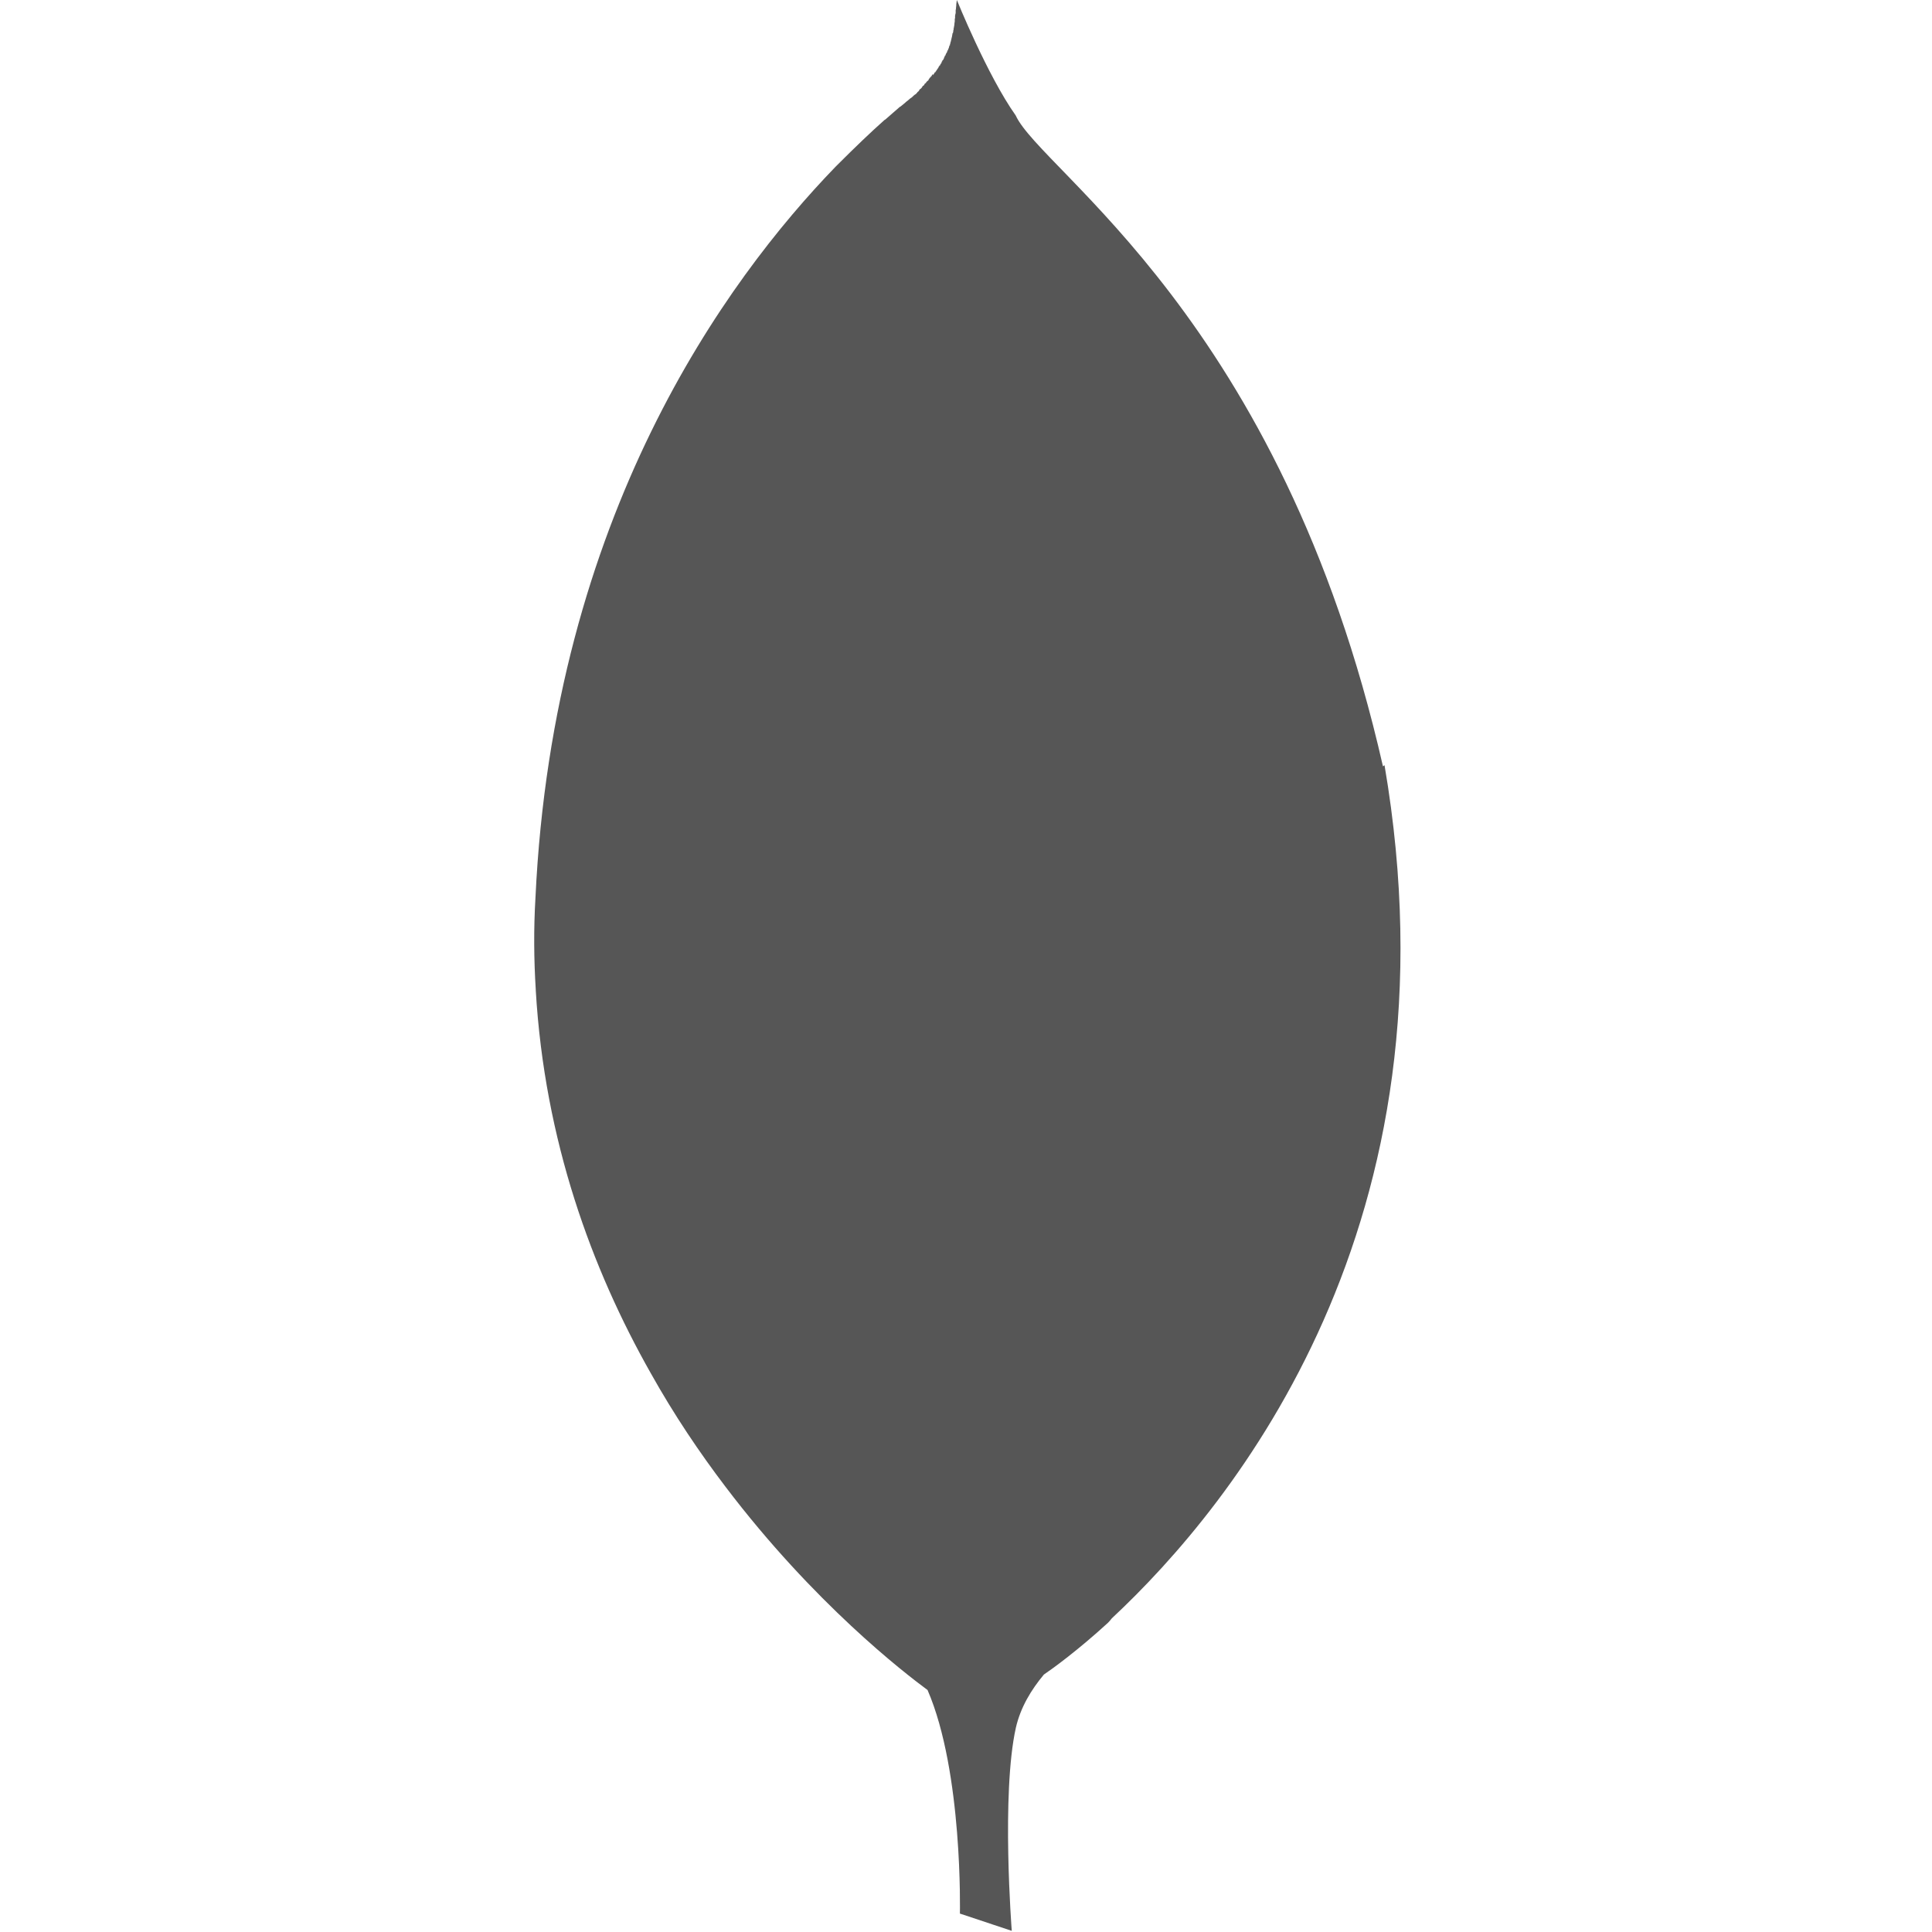
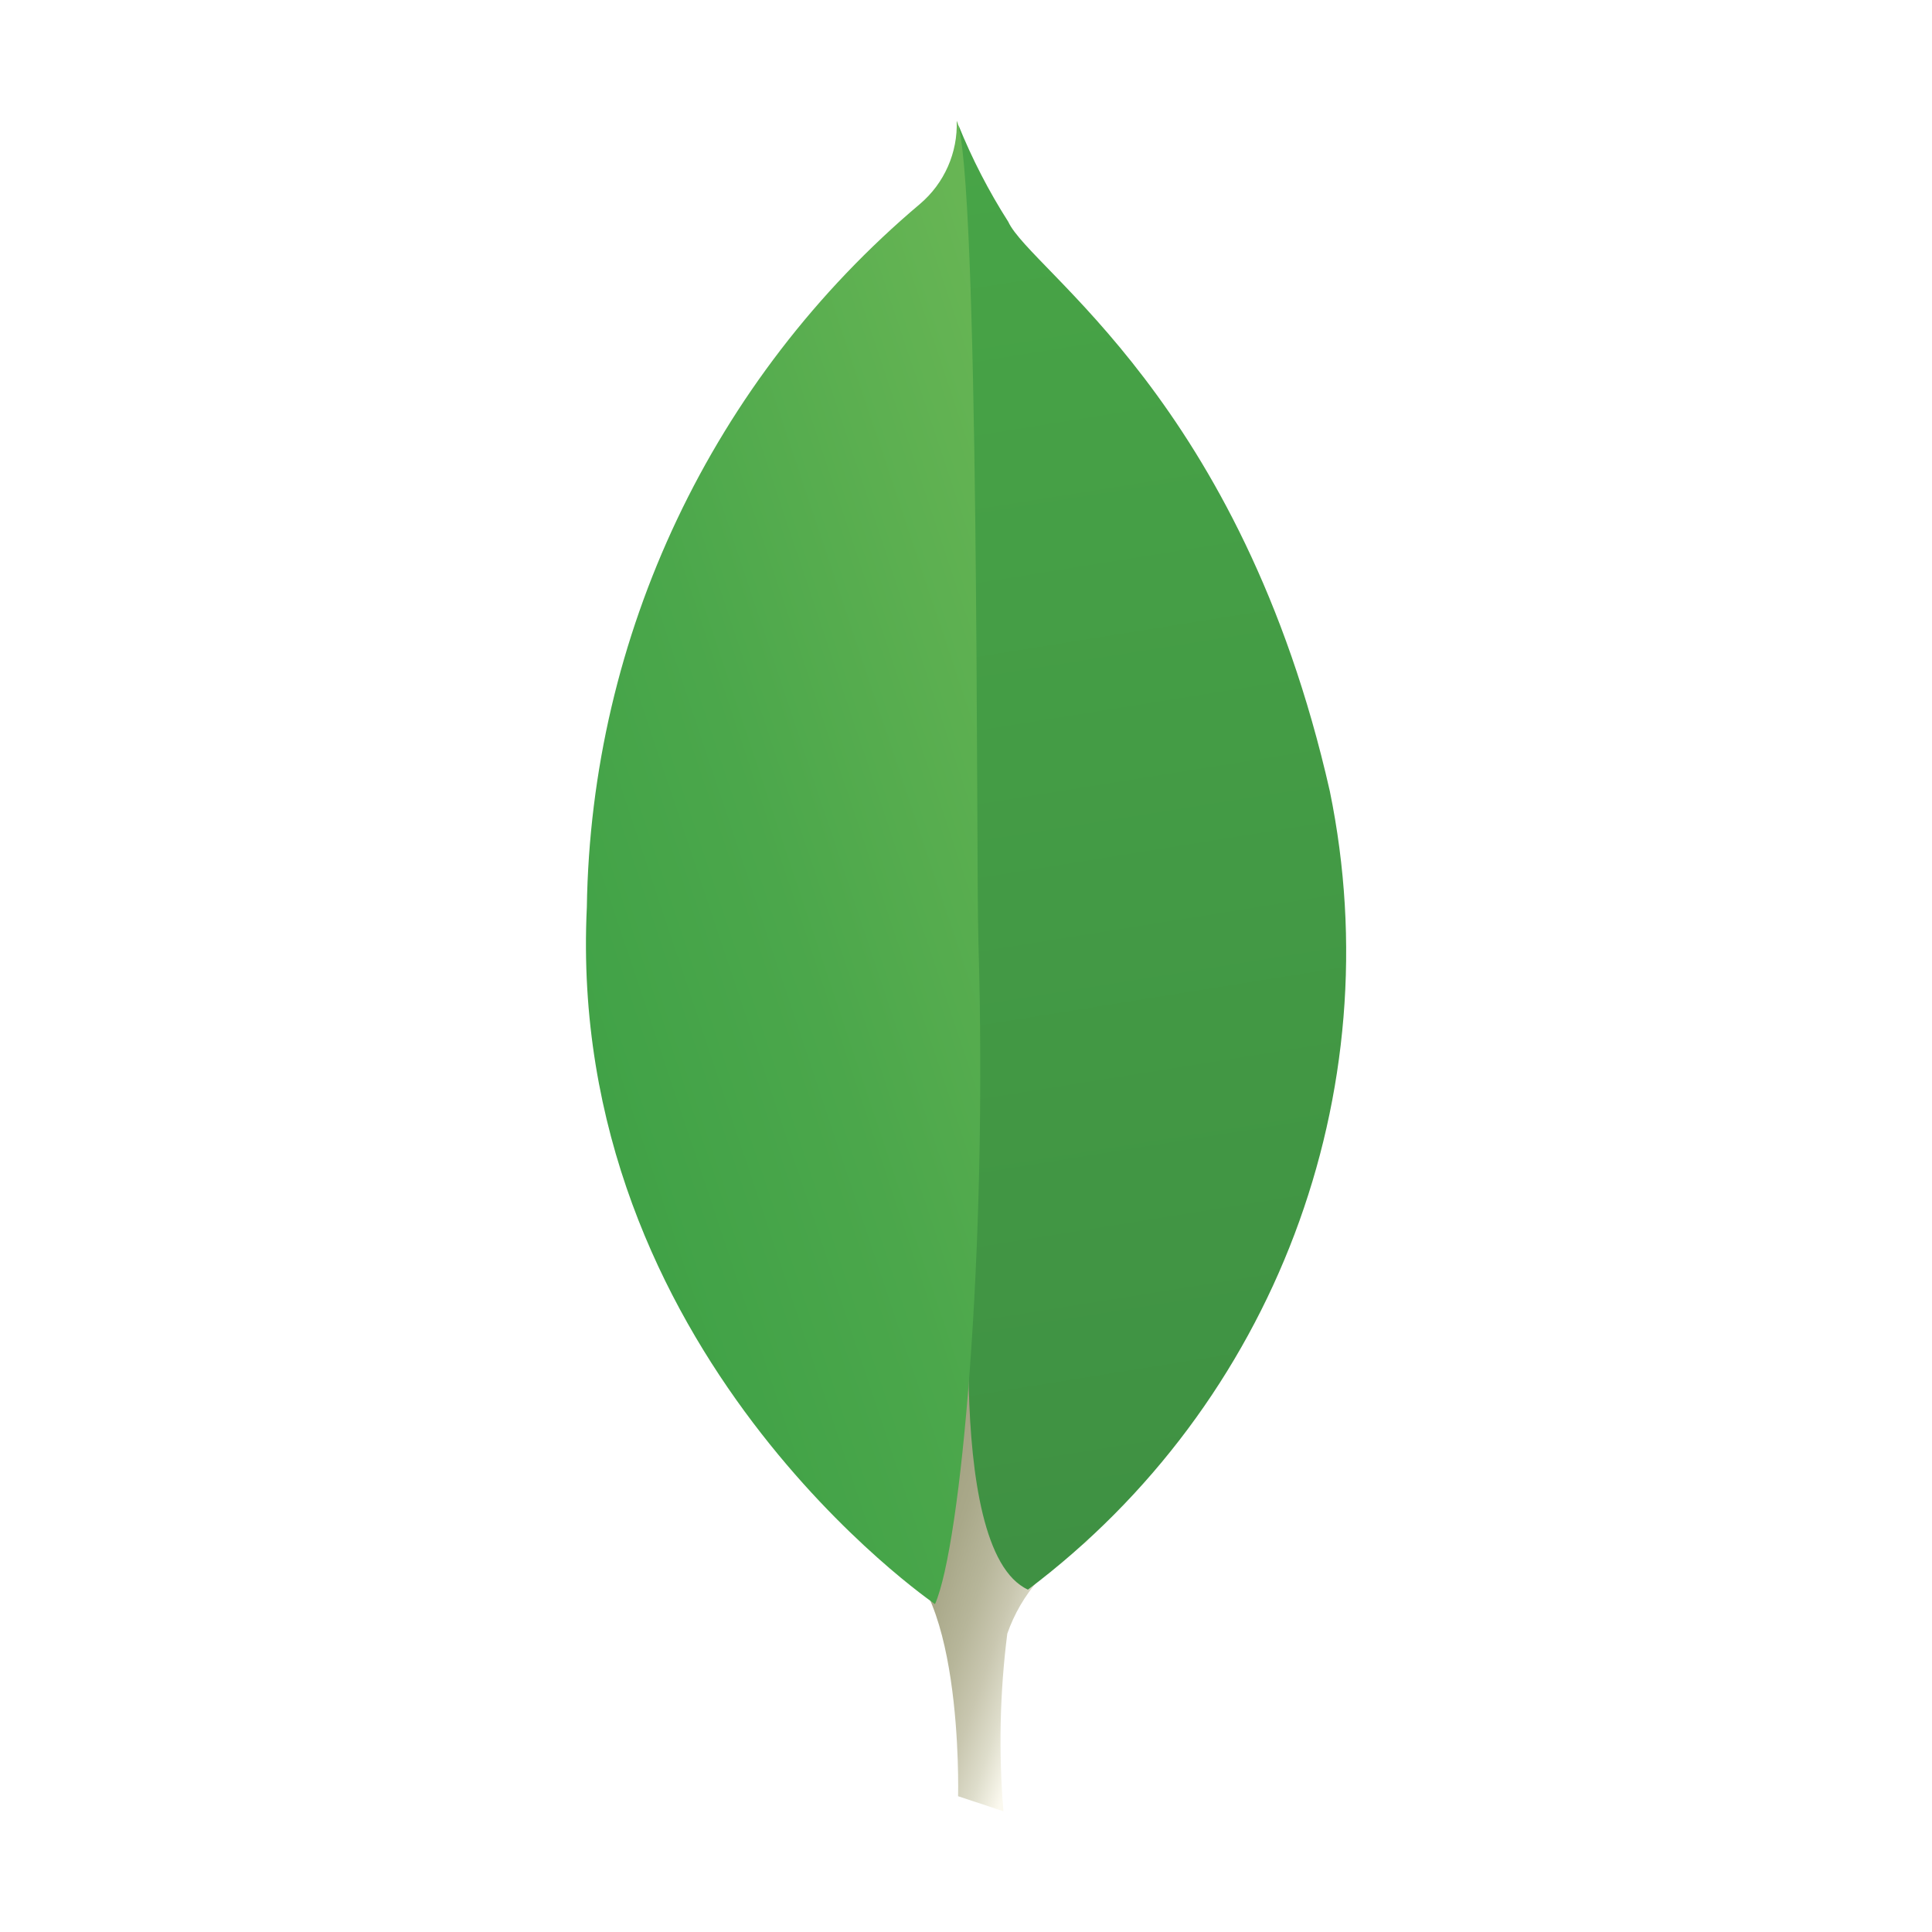
- <svg xmlns="http://www.w3.org/2000/svg" viewBox="0 0 32 32">
-   <path fill="#565656" d="M22.906 12.693c-1.682-7.417-5.656-9.849-6.083-10.781-0.469-0.661-0.974-1.911-0.974-1.911-0.005 0.026-0.005 0.042-0.010 0.068v0.016c0 0.021-0.005 0.031-0.005 0.052v0.021h-0.005c0 0.010 0 0.021 0 0.031v0.036h-0.005c0 0.010 0 0.026-0.005 0.031v0.031c0 0.010 0 0.021-0.005 0.026v0.026c0 0.016 0 0.031-0.005 0.042v0.005c0 0.021-0.005 0.047-0.010 0.068v0.010c-0.005 0.005-0.005 0.010-0.005 0.016v0.021h-0.005v0.031h-0.005v0.021h-0.010v0.031h-0.005v0.026h-0.005v0.021h-0.005v0.021h-0.005v0.021h-0.005v0.021h-0.005v0.016h-0.005v0.021h-0.005c0 0 0 0.005 0 0.005v0.016h-0.005c-0.005 0-0.005 0.005-0.005 0.005v0.010c0 0-0.005 0.010-0.005 0.010 0 0.010-0.005 0.021-0.010 0.031-0.005 0.005-0.005 0.005-0.005 0.010v0.010h-0.005v0.010h-0.010v0.026h-0.010v0.016h-0.005v0.005h-0.005v0.010h-0.005v0.016h-0.005v0.010h-0.010v0.016h-0.005v0.010h-0.005v0.010h-0.005v0.016h-0.005v0.010h-0.005v0.005h-0.005v0.010h-0.010v0.016h-0.005v0.005h-0.005v0.010h-0.005v0.016h-0.005v0.005h-0.005v0.010h-0.005v0.005h-0.005v0.016h-0.010v0.005h-0.005v0.010h-0.005v0.005h-0.005v0.010h-0.005c0 0.005 0 0.005 0 0.005v0.005c-0.005 0-0.005 0.005-0.005 0.005v0.005h-0.005c-0.005 0.010-0.010 0.016-0.016 0.026 0 0-0.010 0.010-0.010 0.016-0.005 0-0.005 0.005-0.005 0.005v0.005h-0.005v0.005h-0.005c0 0 0 0 0 0.005v0.005h-0.010v0.005c0 0-0.005 0-0.005 0v0.005h-0.005c0 0 0 0.005 0 0.005v0.010h-0.005v0.005h-0.005v0.005h-0.005v0.010h-0.005v-0.010h-0.010v0.005h-0.005v0.010h-0.005v0.010h-0.005v0.005h-0.005v0.005h-0.005v0.005h-0.005v0.010h-0.010v0.005h-0.005v0.010h-0.005v0.005h-0.005v0.005h-0.005v0.016h-0.005v0.005h-0.005v0.005h-0.005v0.005h-0.005v0.005h-0.010v0.010h-0.005v0.005h-0.005v0.005h-0.005v0.010h-0.005v0.005h-0.010v0.005h-0.005v0.005h-0.005v0.010h-0.005v0.010h-0.005v0.005h-0.005v0.005h-0.010v0.005h-0.005v0.005h-0.005v0.010h-0.005v0.005h-0.005v0.010h-0.005v0.005h-0.005v0.005h-0.005v0.005h-0.005v0.005h-0.010v0.005c-0.005 0-0.005 0.005-0.005 0.005l-0.005 0.005c0 0-0.005 0.005-0.005 0.005v0.010h-0.005v0.005h-0.005v0.005h-0.005v0.005h-0.005l-0.010 0.010v0.005c-0.010 0.005-0.010 0.010-0.021 0.021 0 0-0.010 0.010-0.016 0.010-0.016 0.010-0.036 0.031-0.052 0.047-0.010 0.005-0.021 0.016-0.031 0.021-0.021 0.021-0.042 0.036-0.063 0.052-0.031 0.031-0.063 0.052-0.099 0.083h-0.005c-0.073 0.063-0.156 0.135-0.245 0.214h-0.005c-0.224 0.198-0.49 0.453-0.792 0.755l-0.026 0.026c-1.813 1.875-4.672 5.786-4.969 12.104-0.031 0.521-0.026 1.031 0.005 1.526v0.010c0.146 2.49 0.927 4.615 1.906 6.344 0.385 0.688 0.807 1.313 1.234 1.875 1.469 1.938 2.969 3.089 3.349 3.37 0.589 1.359 0.536 3.703 0.536 3.703l0.859 0.286c0 0-0.177-2.266 0.068-3.365 0.078-0.339 0.255-0.63 0.464-0.88 0.146-0.099 0.563-0.401 1.063-0.859 0.026-0.026 0.042-0.047 0.063-0.073 2.026-1.891 5.813-6.547 4.516-14.13z" />
+ <svg xmlns="http://www.w3.org/2000/svg" width="800px" height="800px" viewBox="0 0 32 32">
+   <defs>
+     <linearGradient id="a" x1="-645.732" y1="839.188" x2="-654.59" y2="839.25" gradientTransform="matrix(-0.977, -0.323, -0.29, 0.877, -375.944, -928.287)" gradientUnits="userSpaceOnUse">
+       <stop offset="0.231" stop-color="#999875" />
+       <stop offset="0.563" stop-color="#9b9977" />
+       <stop offset="0.683" stop-color="#a09f7e" />
+       <stop offset="0.768" stop-color="#a9a889" />
+       <stop offset="0.837" stop-color="#b7b69a" />
+       <stop offset="0.896" stop-color="#c9c7b0" />
+       <stop offset="0.948" stop-color="#deddcb" />
+       <stop offset="0.994" stop-color="#f8f6eb" />
+       <stop offset="1" stop-color="#fbf9ef" />
+     </linearGradient>
+     <linearGradient id="b" x1="-644.287" y1="823.405" x2="-657.028" y2="845.476" gradientTransform="matrix(-0.977, -0.323, -0.29, 0.877, -375.944, -928.287)" gradientUnits="userSpaceOnUse">
+       <stop offset="0" stop-color="#48a547" />
+       <stop offset="1" stop-color="#3f9143" />
+     </linearGradient>
+     <linearGradient id="c" x1="-643.386" y1="839.485" x2="-652.418" y2="833.417" gradientTransform="matrix(-0.977, -0.323, -0.29, 0.877, -375.944, -928.287)" gradientUnits="userSpaceOnUse">
+       <stop offset="0" stop-color="#41a247" />
+       <stop offset="0.352" stop-color="#4ba74b" />
+       <stop offset="0.956" stop-color="#67b554" />
+       <stop offset="1" stop-color="#69b655" />
+     </linearGradient>
+   </defs>
+   <path d="M16.62,30l-.751-.249s.1-3.8-1.275-4.067c-.9-1.048.133-44.741,3.423-.149a2.712,2.712,0,0,0-1.333,1.523A14.1,14.1,0,0,0,16.62,30Z" style="fill:url(#a)" />
+   <path d="M17.026,26.329a13.223,13.223,0,0,0,5-13.225C20.556,6.619,17.075,4.487,16.7,3.673a9.792,9.792,0,0,1-.825-1.6l.277,18.069S15.578,25.664,17.026,26.329Z" style="fill:url(#b)" />
+   <path d="M15.487,26.569S9.366,22.4,9.72,15.025A15.54,15.54,0,0,1,15.239,3.377,1.725,1.725,0,0,0,15.846,2c.381.82.319,12.243.359,13.579C16.36,20.776,15.916,25.588,15.487,26.569Z" style="fill:url(#c)" />
</svg>
